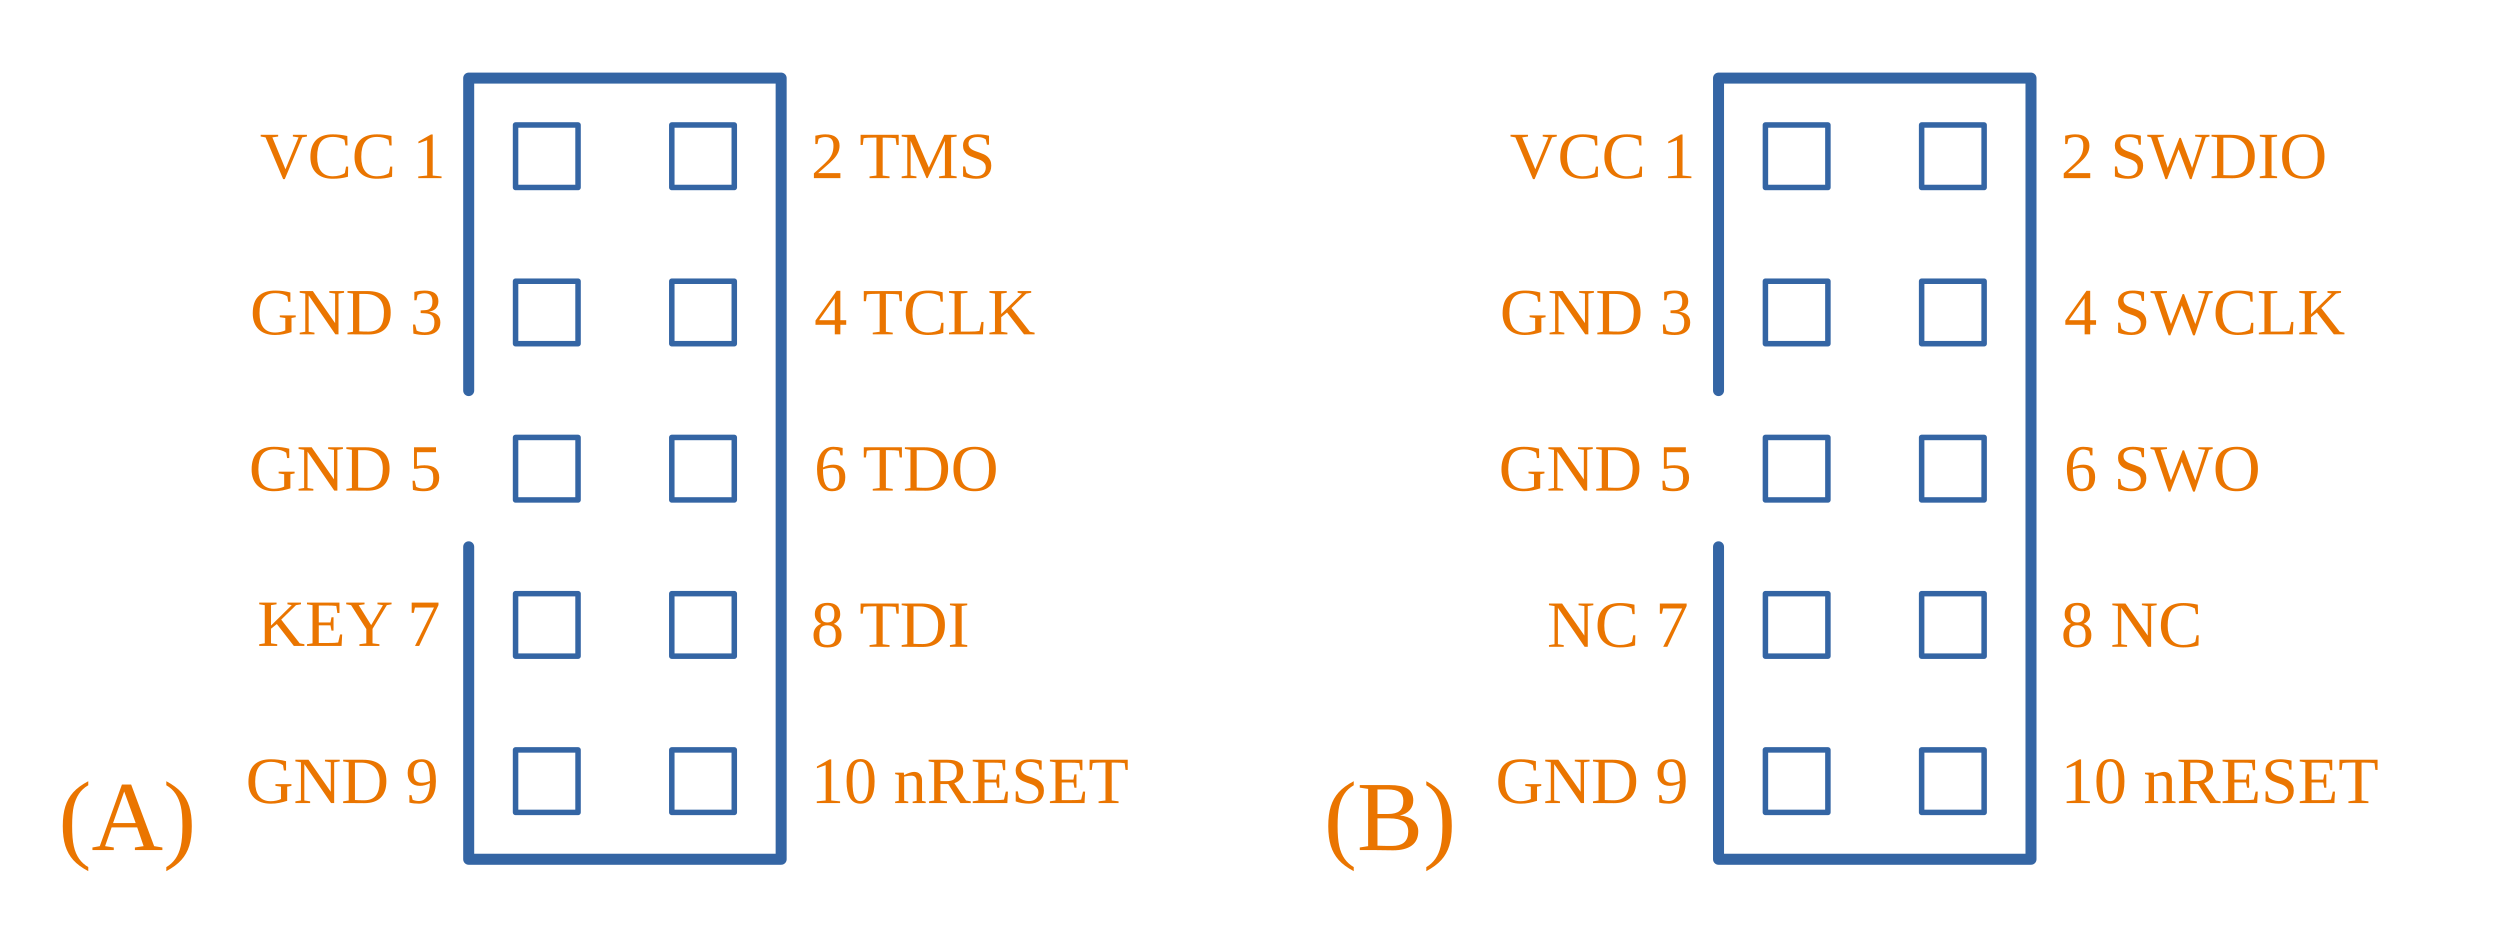
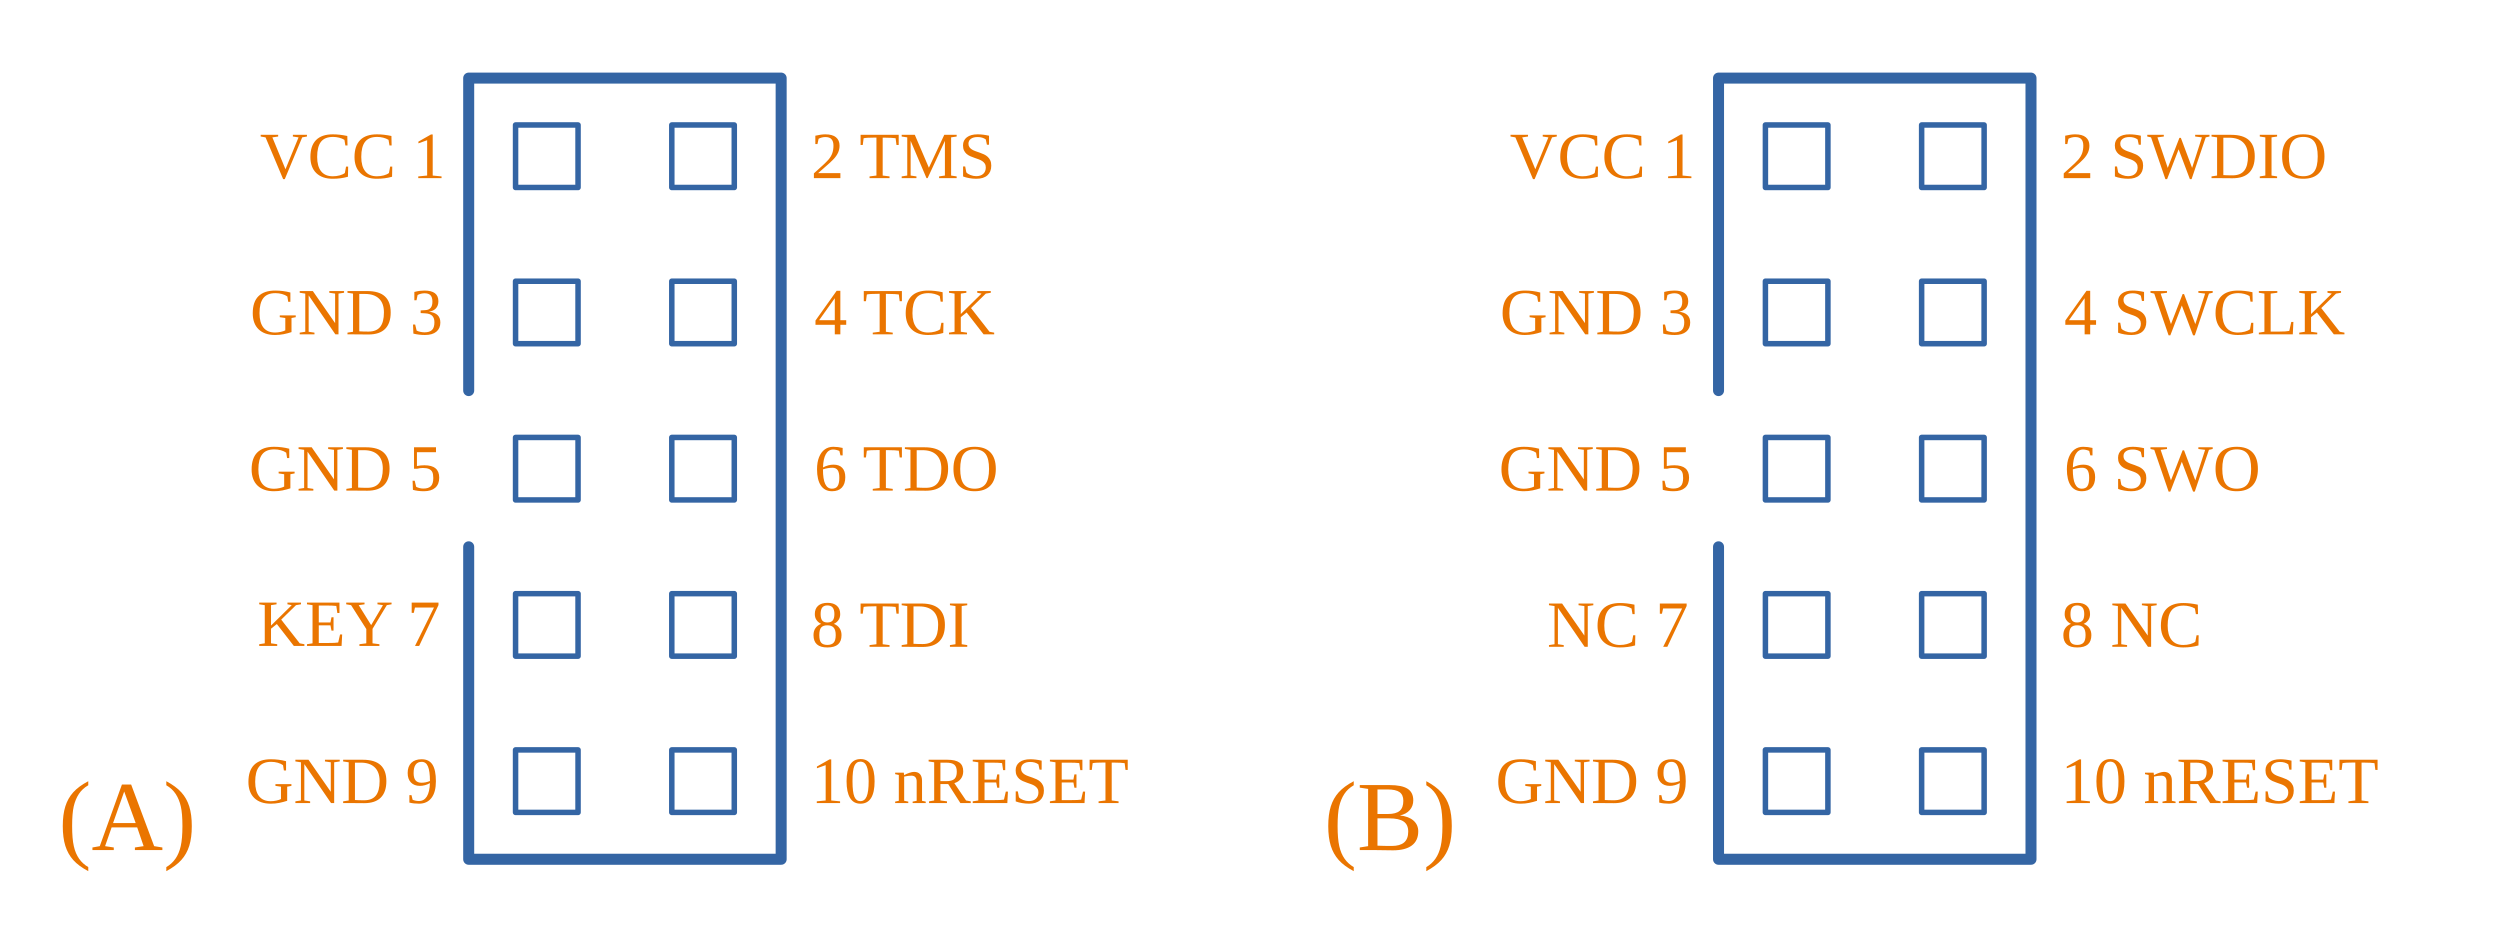
<svg xmlns="http://www.w3.org/2000/svg" width="100%" height="100%" viewBox="0 0 1890 709" version="1.1" xml:space="preserve" style="fill-rule:evenodd;clip-rule:evenodd;stroke-linecap:round;stroke-linejoin:round;stroke-miterlimit:1.5;">
  <g transform="matrix(1,0,0,1,118.11,-177.165)">
    <path d="M236.22,590.551L236.22,826.772L472.441,826.772L472.441,236.22L236.22,236.22L236.22,472.441" style="fill:none;stroke:rgb(52,101,164);stroke-width:8.33px;" />
  </g>
  <g transform="matrix(0.666667,0,0,0.666667,216.535,-78.7402)">
    <rect x="259.843" y="259.843" width="70.866" height="70.866" style="fill:none;stroke:rgb(52,101,164);stroke-width:6.25px;" />
  </g>
  <g transform="matrix(0.666667,0,0,0.666667,334.646,-78.7402)">
    <rect x="259.843" y="259.843" width="70.866" height="70.866" style="fill:none;stroke:rgb(52,101,164);stroke-width:6.25px;" />
  </g>
  <g transform="matrix(0.666667,0,0,0.666667,216.535,39.3701)">
    <rect x="259.843" y="259.843" width="70.866" height="70.866" style="fill:none;stroke:rgb(52,101,164);stroke-width:6.25px;" />
  </g>
  <g transform="matrix(0.666667,0,0,0.666667,334.646,39.3701)">
    <rect x="259.843" y="259.843" width="70.866" height="70.866" style="fill:none;stroke:rgb(52,101,164);stroke-width:6.25px;" />
  </g>
  <g transform="matrix(0.666667,0,0,0.666667,216.535,157.48)">
    <rect x="259.843" y="259.843" width="70.866" height="70.866" style="fill:none;stroke:rgb(52,101,164);stroke-width:6.25px;" />
  </g>
  <g transform="matrix(0.666667,0,0,0.666667,334.646,157.48)">
    <rect x="259.843" y="259.843" width="70.866" height="70.866" style="fill:none;stroke:rgb(52,101,164);stroke-width:6.25px;" />
  </g>
  <g transform="matrix(0.666667,0,0,0.666667,216.535,275.591)">
    <rect x="259.843" y="259.843" width="70.866" height="70.866" style="fill:none;stroke:rgb(52,101,164);stroke-width:6.25px;" />
  </g>
  <g transform="matrix(0.666667,0,0,0.666667,334.646,275.591)">
    <rect x="259.843" y="259.843" width="70.866" height="70.866" style="fill:none;stroke:rgb(52,101,164);stroke-width:6.25px;" />
  </g>
  <g transform="matrix(0.666667,0,0,0.666667,216.535,393.701)">
    <rect x="259.843" y="259.843" width="70.866" height="70.866" style="fill:none;stroke:rgb(52,101,164);stroke-width:6.25px;" />
  </g>
  <g transform="matrix(0.666667,0,0,0.666667,334.646,393.701)">
    <rect x="259.843" y="259.843" width="70.866" height="70.866" style="fill:none;stroke:rgb(52,101,164);stroke-width:6.25px;" />
  </g>
  <g transform="matrix(1,0,0,1,-480.723,-124.274)">
    <text x="677.227px" y="258.937px" style="font-family:'TimesNewRomanPSMT', 'Times New Roman', serif;font-size:50px;fill:rgb(234,117,0);">VCC 1</text>
  </g>
  <g transform="matrix(1,0,0,1,-64.1282,-124.274)">
    <text x="677.227px" y="258.937px" style="font-family:'TimesNewRomanPSMT', 'Times New Roman', serif;font-size:50px;fill:rgb(234,117,0);">2 <tspan x="713.824px 744.366px " y="258.937px 258.937px ">TM</tspan>S</text>
  </g>
  <g transform="matrix(1,0,0,1,-61.7051,-6.16351)">
-     <text x="677.227px" y="258.937px" style="font-family:'TimesNewRomanPSMT', 'Times New Roman', serif;font-size:50px;fill:rgb(234,117,0);">4 <tspan x="713.824px 744.366px " y="258.937px 258.937px ">TC</tspan>LK</text>
+     <text x="677.227px" y="258.937px" style="font-family:'TimesNewRomanPSMT', 'Times New Roman', serif;font-size:50px;fill:rgb(234,117,0);">4 <tspan x="713.824px 744.366px " y="258.937px 258.937px ">TC</tspan>K</text>
  </g>
  <g transform="matrix(1,0,0,1,-61.7051,111.947)">
    <text x="677.227px" y="258.937px" style="font-family:'TimesNewRomanPSMT', 'Times New Roman', serif;font-size:50px;fill:rgb(234,117,0);">6 <tspan x="713.824px 744.366px " y="258.937px 258.937px ">TD</tspan>O</text>
  </g>
  <g transform="matrix(1,0,0,1,-64.1282,230.057)">
    <text x="677.227px" y="258.937px" style="font-family:'TimesNewRomanPSMT', 'Times New Roman', serif;font-size:50px;fill:rgb(234,117,0);">8 <tspan x="713.824px 744.366px " y="258.937px 258.937px ">TD</tspan>I</text>
  </g>
  <g transform="matrix(1,0,0,1,-64.1282,348.167)">
    <text x="677.227px" y="258.937px" style="font-family:'TimesNewRomanPSMT', 'Times New Roman', serif;font-size:50px;fill:rgb(234,117,0);">10 nRESET</text>
  </g>
  <g transform="matrix(1,0,0,1,-488.193,-6.16351)">
    <text x="677.227px" y="258.937px" style="font-family:'TimesNewRomanPSMT', 'Times New Roman', serif;font-size:50px;fill:rgb(234,117,0);">GND 3</text>
  </g>
  <g transform="matrix(1,0,0,1,-489.048,111.947)">
    <text x="677.227px" y="258.937px" style="font-family:'TimesNewRomanPSMT', 'Times New Roman', serif;font-size:50px;fill:rgb(234,117,0);">GND 5</text>
  </g>
  <g transform="matrix(1,0,0,1,-482.7,229.373)">
    <text x="677.227px" y="258.937px" style="font-family:'TimesNewRomanPSMT', 'Times New Roman', serif;font-size:50px;fill:rgb(234,117,0);">KEY<tspan x="778.131px 790.631px " y="258.937px 258.937px "> 7</tspan>
    </text>
  </g>
  <g transform="matrix(1,0,0,1,-491.465,348.167)">
    <text x="677.227px" y="258.937px" style="font-family:'TimesNewRomanPSMT', 'Times New Roman', serif;font-size:50px;fill:rgb(234,117,0);">GND 9</text>
  </g>
  <g transform="matrix(1,0,0,1,-633.059,383.69)">
    <text x="677.227px" y="258.937px" style="font-family:'TimesNewRomanPSMT', 'Times New Roman', serif;font-size:75px;fill:rgb(234,117,0);">(A)</text>
  </g>
  <g transform="matrix(1,0,0,1,323.634,383.69)">
    <text x="677.227px" y="258.937px" style="font-family:'TimesNewRomanPSMT', 'Times New Roman', serif;font-size:75px;fill:rgb(234,117,0);">(B)</text>
  </g>
  <g transform="matrix(1,0,0,1,1062.99,-177.165)">
    <path d="M236.22,590.551L236.22,826.772L472.441,826.772L472.441,236.22L236.22,236.22L236.22,472.441" style="fill:none;stroke:rgb(52,101,164);stroke-width:8.33px;" />
  </g>
  <g transform="matrix(0.666667,0,0,0.666667,1161.42,-78.7402)">
    <rect x="259.843" y="259.843" width="70.866" height="70.866" style="fill:none;stroke:rgb(52,101,164);stroke-width:6.25px;" />
  </g>
  <g transform="matrix(0.666667,0,0,0.666667,1279.53,-78.7402)">
    <rect x="259.843" y="259.843" width="70.866" height="70.866" style="fill:none;stroke:rgb(52,101,164);stroke-width:6.25px;" />
  </g>
  <g transform="matrix(0.666667,0,0,0.666667,1161.42,39.3701)">
    <rect x="259.843" y="259.843" width="70.866" height="70.866" style="fill:none;stroke:rgb(52,101,164);stroke-width:6.25px;" />
  </g>
  <g transform="matrix(0.666667,0,0,0.666667,1279.53,39.3701)">
    <rect x="259.843" y="259.843" width="70.866" height="70.866" style="fill:none;stroke:rgb(52,101,164);stroke-width:6.25px;" />
  </g>
  <g transform="matrix(0.666667,0,0,0.666667,1161.42,157.48)">
    <rect x="259.843" y="259.843" width="70.866" height="70.866" style="fill:none;stroke:rgb(52,101,164);stroke-width:6.25px;" />
  </g>
  <g transform="matrix(0.666667,0,0,0.666667,1279.53,157.48)">
    <rect x="259.843" y="259.843" width="70.866" height="70.866" style="fill:none;stroke:rgb(52,101,164);stroke-width:6.25px;" />
  </g>
  <g transform="matrix(0.666667,0,0,0.666667,1161.42,275.591)">
    <rect x="259.843" y="259.843" width="70.866" height="70.866" style="fill:none;stroke:rgb(52,101,164);stroke-width:6.25px;" />
  </g>
  <g transform="matrix(0.666667,0,0,0.666667,1279.53,275.591)">
    <rect x="259.843" y="259.843" width="70.866" height="70.866" style="fill:none;stroke:rgb(52,101,164);stroke-width:6.25px;" />
  </g>
  <g transform="matrix(0.666667,0,0,0.666667,1161.42,393.701)">
    <rect x="259.843" y="259.843" width="70.866" height="70.866" style="fill:none;stroke:rgb(52,101,164);stroke-width:6.25px;" />
  </g>
  <g transform="matrix(0.666667,0,0,0.666667,1279.53,393.701)">
    <rect x="259.843" y="259.843" width="70.866" height="70.866" style="fill:none;stroke:rgb(52,101,164);stroke-width:6.25px;" />
  </g>
  <g transform="matrix(1,0,0,1,464.159,-124.274)">
    <text x="677.227px" y="258.937px" style="font-family:'TimesNewRomanPSMT', 'Times New Roman', serif;font-size:50px;fill:rgb(234,117,0);">VCC 1</text>
  </g>
  <g transform="matrix(1,0,0,1,880.754,-124.274)">
    <text x="677.227px" y="258.937px" style="font-family:'TimesNewRomanPSMT', 'Times New Roman', serif;font-size:50px;fill:rgb(234,117,0);">2 SWDIO</text>
  </g>
  <g transform="matrix(1,0,0,1,883.177,-6.16351)">
    <text x="677.227px" y="258.937px" style="font-family:'TimesNewRomanPSMT', 'Times New Roman', serif;font-size:50px;fill:rgb(234,117,0);">4 SWCLK</text>
  </g>
  <g transform="matrix(1,0,0,1,883.177,111.947)">
    <text x="677.227px" y="258.937px" style="font-family:'TimesNewRomanPSMT', 'Times New Roman', serif;font-size:50px;fill:rgb(234,117,0);">6 SWO</text>
  </g>
  <g transform="matrix(1,0,0,1,880.754,230.057)">
    <text x="677.227px" y="258.937px" style="font-family:'TimesNewRomanPSMT', 'Times New Roman', serif;font-size:50px;fill:rgb(234,117,0);">8 NC</text>
  </g>
  <g transform="matrix(1,0,0,1,880.754,348.167)">
    <text x="677.227px" y="258.937px" style="font-family:'TimesNewRomanPSMT', 'Times New Roman', serif;font-size:50px;fill:rgb(234,117,0);">10 nRESET</text>
  </g>
  <g transform="matrix(1,0,0,1,456.689,-6.16351)">
    <text x="677.227px" y="258.937px" style="font-family:'TimesNewRomanPSMT', 'Times New Roman', serif;font-size:50px;fill:rgb(234,117,0);">GND 3</text>
  </g>
  <g transform="matrix(1,0,0,1,455.834,111.947)">
    <text x="677.227px" y="258.937px" style="font-family:'TimesNewRomanPSMT', 'Times New Roman', serif;font-size:50px;fill:rgb(234,117,0);">GND 5</text>
  </g>
  <g transform="matrix(1,0,0,1,492.357,230.057)">
    <text x="677.227px" y="258.937px" style="font-family:'TimesNewRomanPSMT', 'Times New Roman', serif;font-size:50px;fill:rgb(234,117,0);">NC 7</text>
  </g>
  <g transform="matrix(1,0,0,1,453.417,348.167)">
    <text x="677.227px" y="258.937px" style="font-family:'TimesNewRomanPSMT', 'Times New Roman', serif;font-size:50px;fill:rgb(234,117,0);">GND 9</text>
  </g>
</svg>
